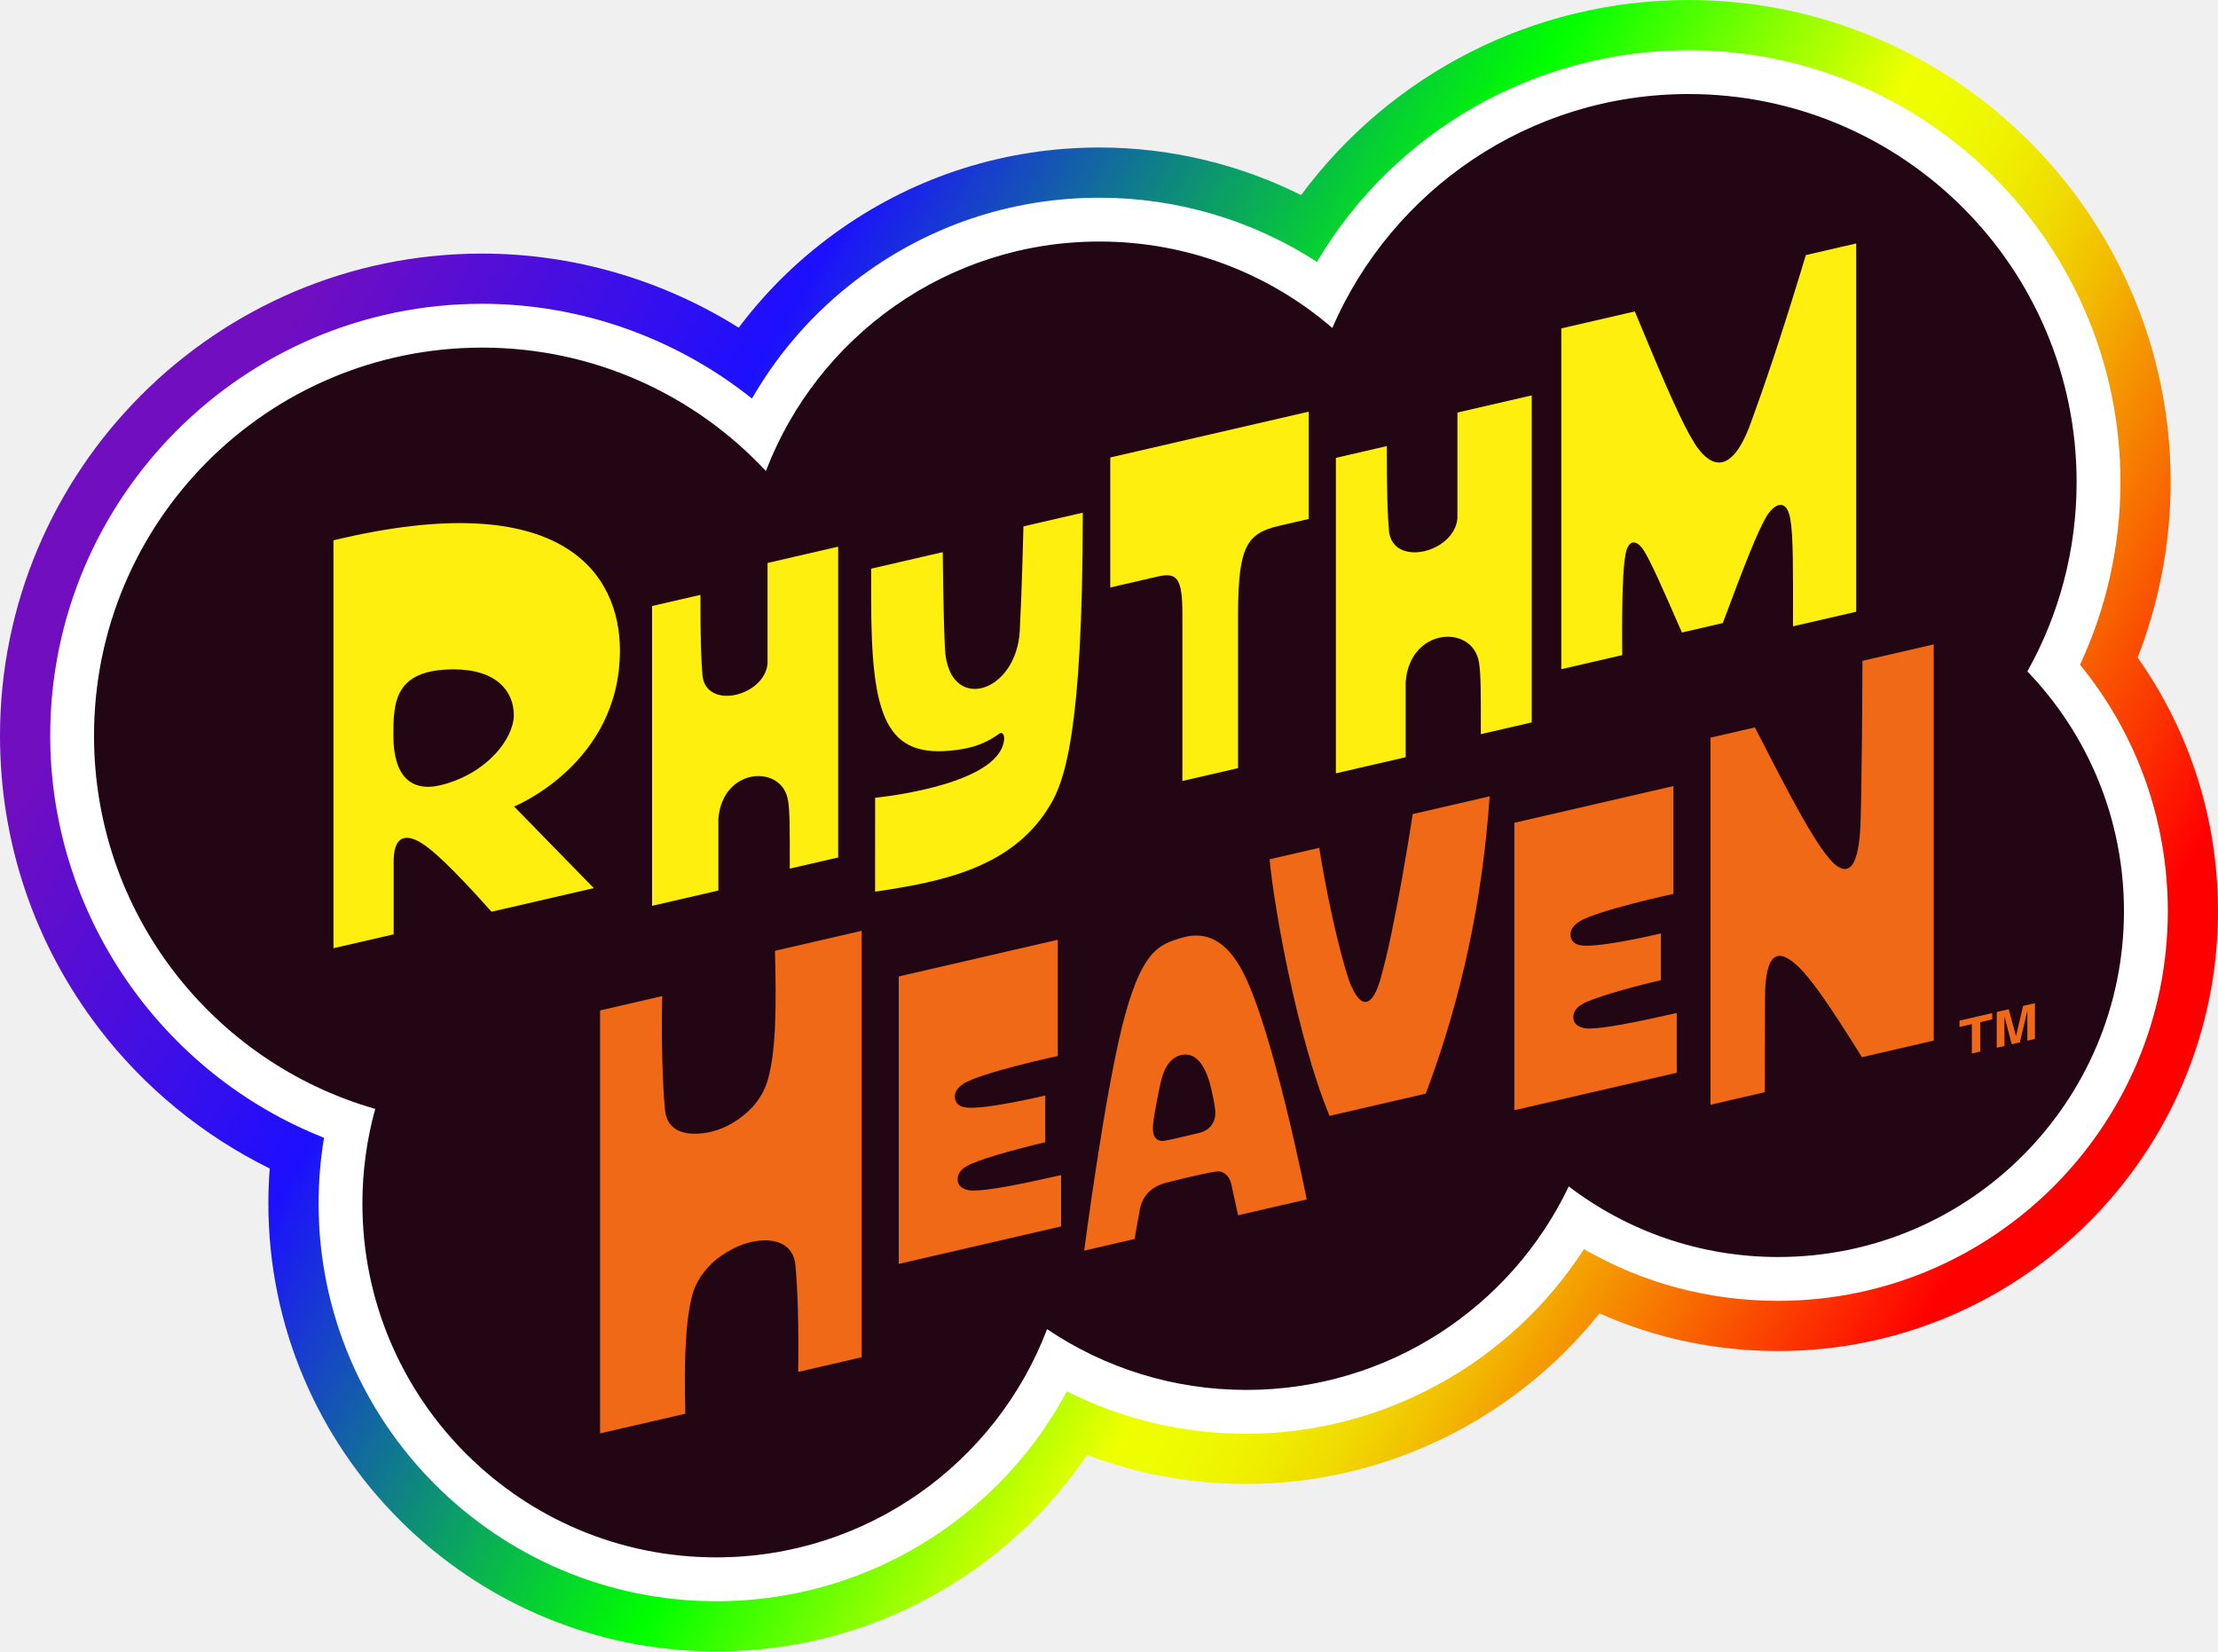
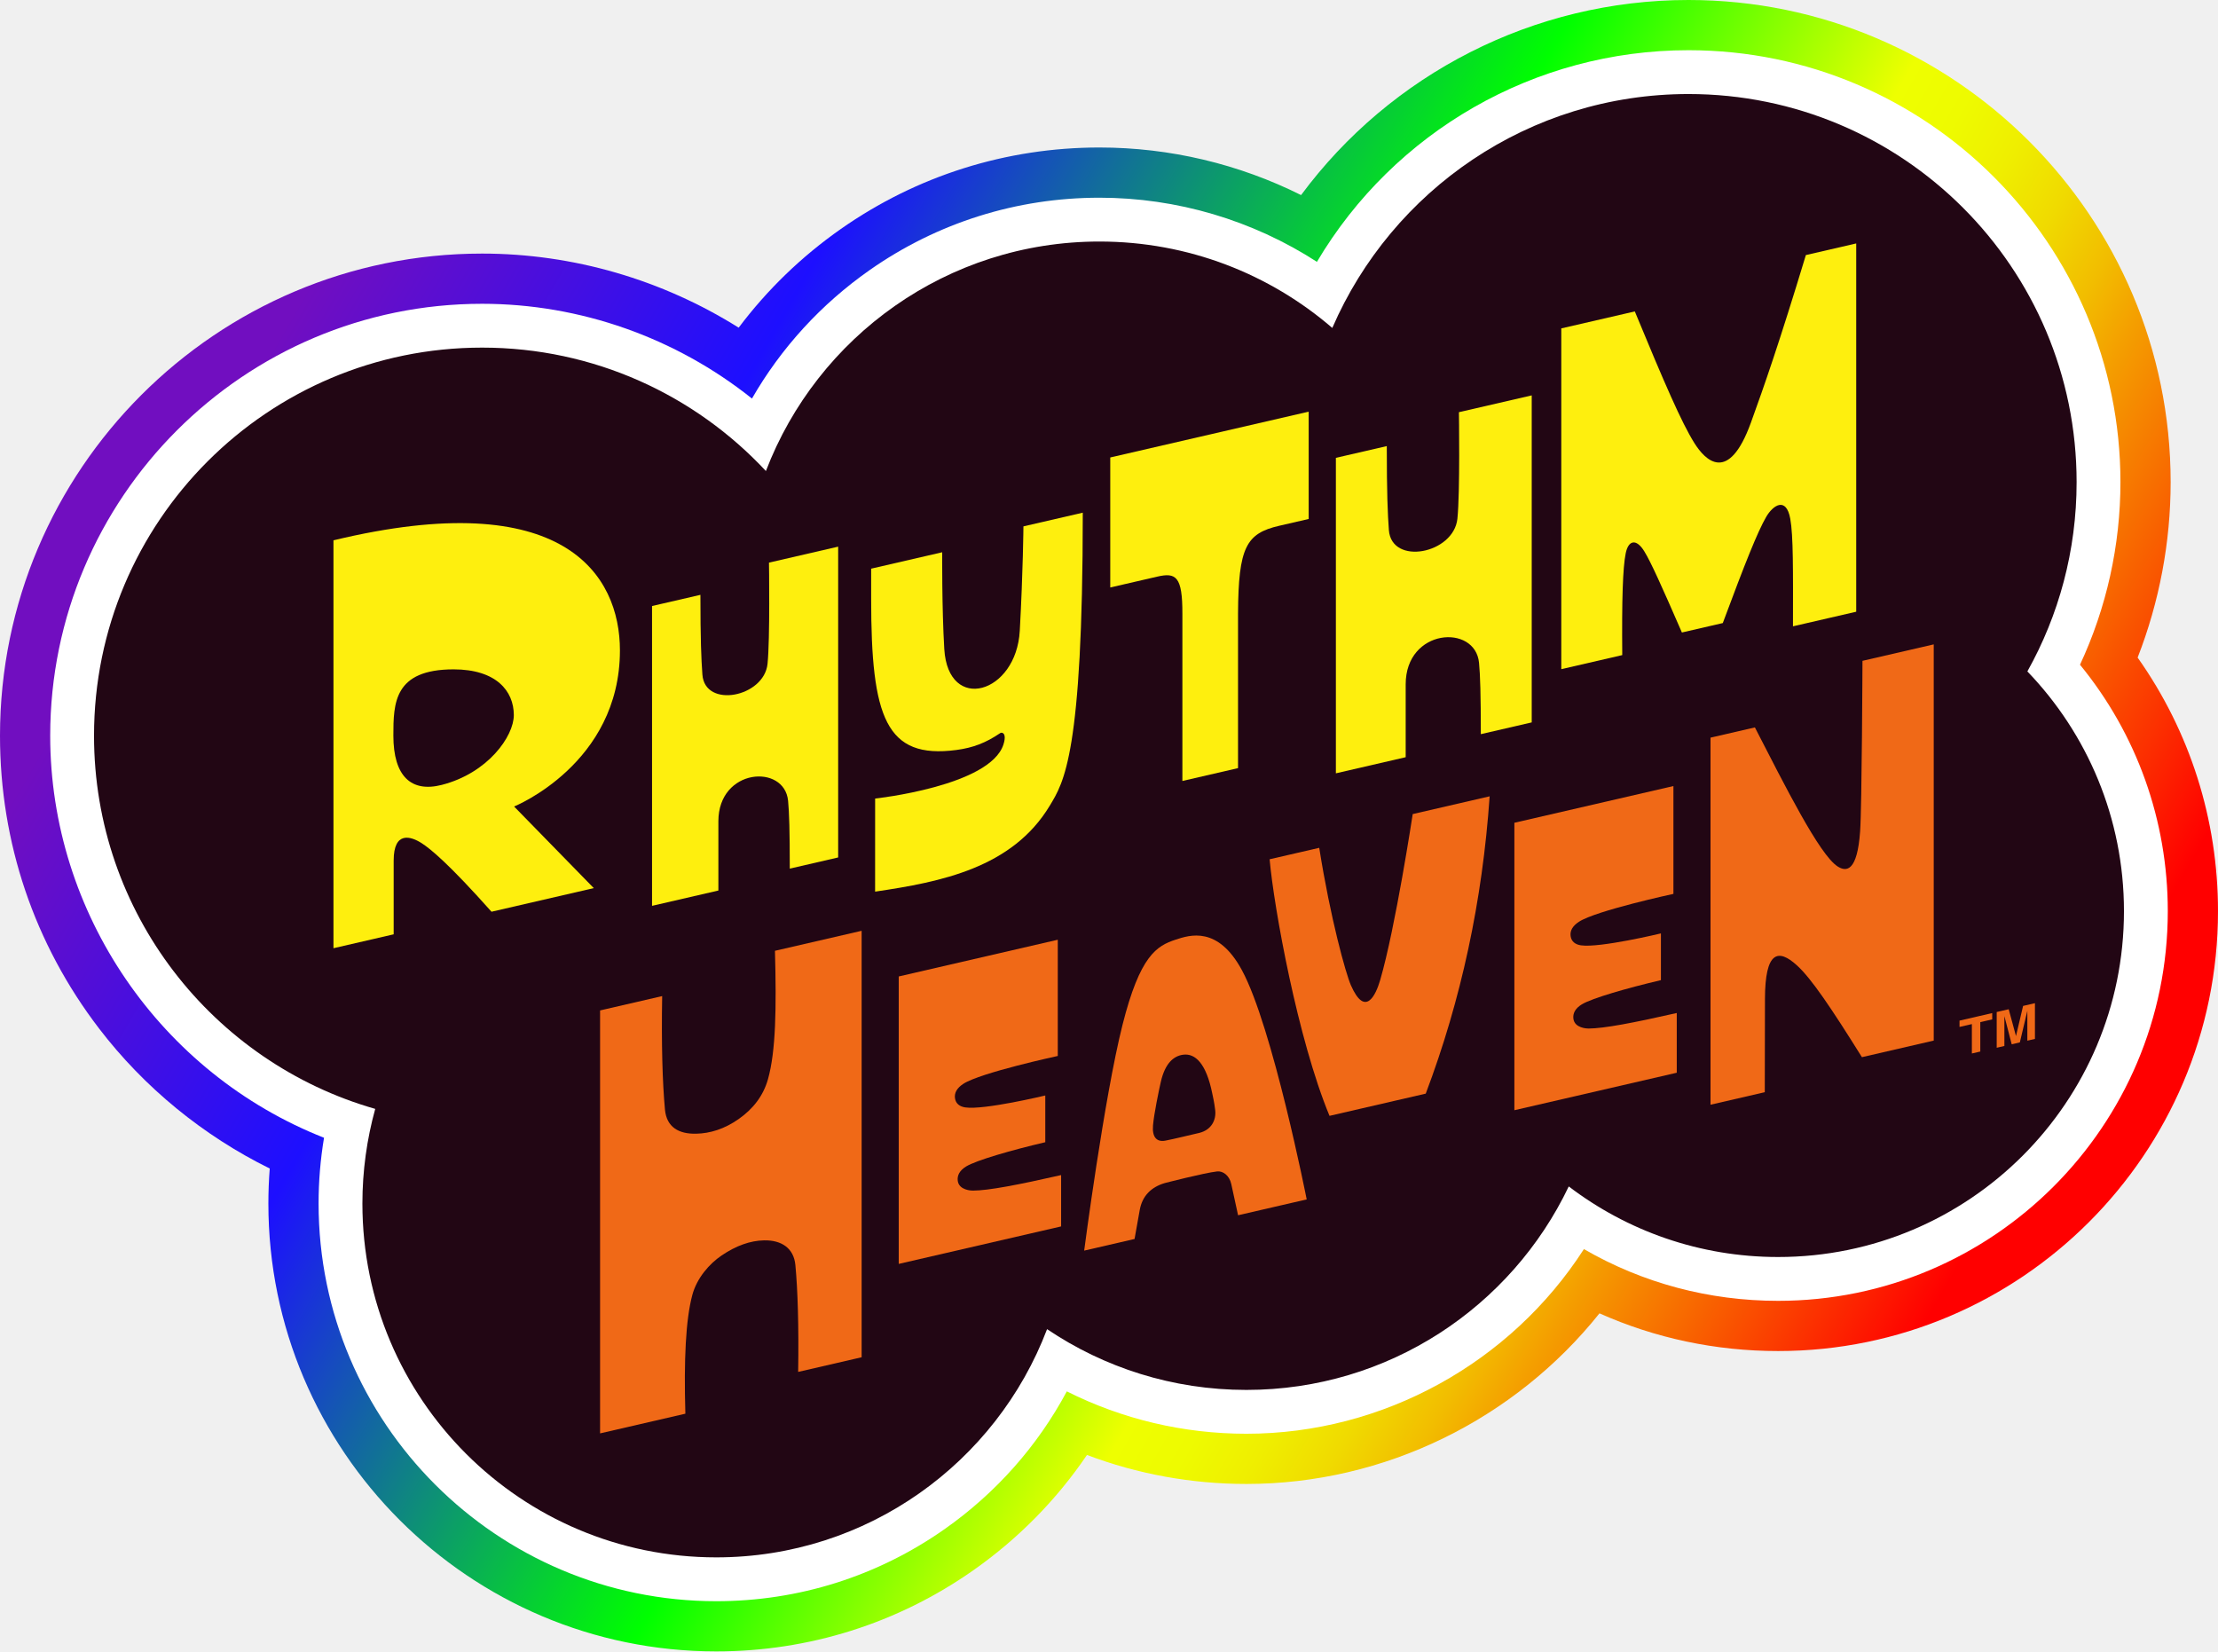
- <svg xmlns="http://www.w3.org/2000/svg" version="1.1" id="Layer_1" x="0px" y="0px" viewBox="0 0 666.667 496.355" xml:space="preserve" width="666.667" height="496.355">
-   <defs id="defs46" />
-   <style type="text/css" id="style2">
+ <svg xmlns="http://www.w3.org/2000/svg" version="1.1" id="Layer_1" x="0px" y="0px" viewBox="0 0 666.667 496.354" xml:space="preserve" width="666.667" height="496.354">
+   <defs id="defs5984" />
+   <style type="text/css" id="style5940">
	.st0{fill:url(#Spectrum_1_);}
	.st1{fill:#FFFFFF;}
	.st2{fill:#220614;}
	.st3{fill:#F06917;}
	.st4{fill:#FEEF0E;}
</style>
-   <g id="Cloud_00000183241834984758457490000002696117968237109669_" transform="scale(1.333334)">
+   <g id="Cloud_00000183241834984758457490000002696117968237109669_" transform="scale(1.333333)">
    <linearGradient id="Spectrum_1_" gradientUnits="userSpaceOnUse" x1="462.85" y1="296.272" x2="46.645" y2="55.976">
-       <stop offset="0.05" style="stop-color:#FF0000" id="stop4" />
-       <stop offset="0.2" style="stop-color:#F49F00" id="stop6" />
-       <stop offset="0.226" style="stop-color:#F2BD00" id="stop8" />
-       <stop offset="0.258" style="stop-color:#F0DA00" id="stop10" />
-       <stop offset="0.289" style="stop-color:#EFEE00" id="stop12" />
-       <stop offset="0.32" style="stop-color:#EEFB00" id="stop14" />
-       <stop offset="0.35" style="stop-color:#EEFF00" id="stop16" />
-       <stop offset="0.5" style="stop-color:#00FF00" id="stop18" />
-       <stop offset="0.75" style="stop-color:#1D0FFF" id="stop20" />
-       <stop offset="0.95" style="stop-color:#710EC0" id="stop22" />
+       <stop offset="0.05" style="stop-color:#FF0000" id="stop5942" />
+       <stop offset="0.2" style="stop-color:#F49F00" id="stop5944" />
+       <stop offset="0.226" style="stop-color:#F2BD00" id="stop5946" />
+       <stop offset="0.258" style="stop-color:#F0DA00" id="stop5948" />
+       <stop offset="0.289" style="stop-color:#EFEE00" id="stop5950" />
+       <stop offset="0.32" style="stop-color:#EEFB00" id="stop5952" />
+       <stop offset="0.35" style="stop-color:#EEFF00" id="stop5954" />
+       <stop offset="0.5" style="stop-color:#00FF00" id="stop5956" />
+       <stop offset="0.75" style="stop-color:#1D0FFF" id="stop5958" />
+       <stop offset="0.95" style="stop-color:#710EC0" id="stop5960" />
    </linearGradient>
    <path id="Spectrum" class="st0" d="m 481.883,148.234 c 4.894,-12.547 7.441,-25.99 7.441,-39.551 C 489.324,48.755 440.569,0 380.642,0 345.717,0 313.516,16.686 293.3,43.975 279.288,36.975 263.735,33.25 247.845,33.25 c -20.991,0 -41.147,6.349 -58.289,18.361 -8.888,6.229 -16.636,13.735 -23.038,22.255 C 149.325,63.077 129.251,57.163 108.683,57.163 48.755,57.163 0,105.918 0,165.846 c 0,24.092 7.724,46.916 22.335,66.007 10.207,13.335 23.493,24.171 38.472,31.558 -0.205,2.623 -0.307,5.258 -0.307,7.896 0,55.669 45.29,100.959 100.958,100.959 20.885,0 40.931,-6.327 57.972,-18.298 10.137,-7.121 18.773,-15.914 25.603,-25.983 11.397,4.307 23.536,6.533 35.935,6.533 31.208,0 60.532,-14.581 79.601,-38.459 12.554,5.598 26.177,8.498 40.267,8.498 54.679,0 99.163,-44.483 99.163,-99.162 0,-20.703 -6.353,-40.535 -18.117,-57.161 z" style="fill:url(#Spectrum_1_)" />
    <path id="White_00000053532133141924872060000017591559169146523808_" class="st1" d="m 468.892,149.846 c 5.98,-12.826 9.115,-26.918 9.115,-41.162 0,-53.688 -43.678,-97.366 -97.365,-97.366 -34.693,0 -66.385,18.377 -83.768,47.707 -14.529,-9.386 -31.551,-14.457 -49.029,-14.457 -18.655,0 -36.565,5.641 -51.793,16.312 -10.96,7.68 -19.968,17.542 -26.538,28.964 -17.159,-13.702 -38.677,-21.363 -60.831,-21.363 -53.688,0 -97.366,43.678 -97.366,97.366 0,40.115 24.959,76.144 61.728,90.631 -0.815,4.887 -1.227,9.848 -1.227,14.83 0,49.429 40.213,89.642 89.641,89.642 18.544,0 36.341,-5.616 51.467,-16.241 11.591,-8.143 20.975,-18.746 27.565,-31.059 12.5,6.275 26.296,9.552 40.478,9.552 30.846,0 59.619,-16.027 76.091,-41.624 13.257,7.66 28.192,11.663 43.777,11.663 48.438,0 87.845,-39.407 87.845,-87.845 -1e-5,-20.427 -6.979,-39.895 -19.79,-55.549 z" />
    <path id="Black_00000088122886637718662610000017639178807345155209_" class="st2" d="m 457.027,151.352 c 7.066,-12.623 11.1,-27.174 11.1,-42.669 0,-48.317 -39.169,-87.486 -87.486,-87.486 -35.965,0 -66.856,21.705 -80.303,52.728 -14.093,-12.138 -32.436,-19.478 -52.494,-19.478 -34.319,0 -63.615,21.483 -75.188,51.733 -15.969,-17.115 -38.72,-27.82 -63.974,-27.82 -48.317,0 -87.486,39.169 -87.486,87.486 0,39.96 26.792,73.661 63.391,84.124 -1.881,6.792 -2.891,13.946 -2.891,21.337 0,44.051 35.71,79.761 79.761,79.761 34.078,0 63.16,-21.375 74.583,-51.446 12.831,8.649 28.289,13.699 44.927,13.699 32.057,0 59.733,-18.744 72.675,-45.869 13.101,9.979 29.454,15.908 47.194,15.908 43.059,0 77.965,-34.906 77.965,-77.965 -10e-6,-20.983 -8.292,-40.028 -21.775,-54.043 z" />
  </g>
-   <g id="Rhythm_Heaven_x2122__00000088820035268166996840000005309173992790592188_" transform="scale(1.333334)">
-     <path id="_x2122__00000084523126737295585340000004809024844952198328_" class="st3" d="m 444.517,237.48 v -6.627 l -2.786,0.643 v -1.424 l 7.369,-1.701 v 1.424 l -2.686,0.62 v 6.627 z m 12.504,-2.887 v -6.729 l -1.692,7.12 -1.832,0.423 -1.651,-6.348 v 6.729 l -1.732,0.4 v -8.055 l 2.706,-0.625 1.631,6.013 0.02,-0.005 1.591,-6.757 2.67,-0.617 v 8.055 z" />
-     <path d="m 419.854,148.967 c 0,0 -0.125,32.698 -0.532,38.45 -0.636,8.985 -3.05,9.226 -5.104,7.878 -4.099,-2.689 -11.759,-18.003 -18.616,-31.32 l -10.005,2.31 v 82.747 l 12.234,-2.825 0.041,-20.996 c 0.021,-10.777 2.963,-11.478 7.24,-7.563 3.245,2.97 7.66,9.522 14.617,20.662 l 16.189,-3.739 v -89.313 z" style="fill:#f06917;fill-opacity:1;fill-rule:nonzero;stroke:none;stroke-width:1" id="path36" />
-     <path d="m 358.103,231.857 c -0.371,0.002 -3.119,-0.092 -3.413,-2.188 -0.17,-1.214 0.412,-2.354 1.879,-3.251 2.293,-1.403 10.23,-3.684 17.848,-5.471 v -10.534 c 0,0 -13.793,3.319 -18.036,2.688 -1.289,-0.191 -2.147,-0.873 -2.317,-2.063 -0.175,-1.217 0.438,-2.314 1.879,-3.251 3.879,-2.528 21.293,-6.284 21.293,-6.284 v -24.308 l -35.855,8.278 v 64.797 l 36.607,-8.451 v -13.463 c -9.771,2.22 -16.374,3.482 -19.885,3.501" style="fill:#f06917;fill-opacity:1;fill-rule:nonzero;stroke:none;stroke-width:1" id="path40" />
-     <path id="V_00000085929962132880534560000014672246115285576350_" class="st3" d="m 318.466,183.512 c 0,0 -3.884,25.59 -7.333,37.416 -0.985,3.379 -3.367,8.549 -6.607,1.157 -1.16,-2.648 -4.605,-15.019 -7.133,-30.967 l -11.186,2.582 c 0.979,10.966 6.349,40.584 13.503,57.839 l 21.694,-5.008 c 7.985,-21.132 12.776,-43.452 14.404,-67.023 z" />
-     <path id="A_00000133530497519337124040000002342243645749724802_" class="st3" d="m 279.96,218.691 c -5.429,-10.002 -11.742,-7.93 -14.977,-6.859 -4.239,1.402 -8.001,3.579 -11.937,19.194 -4.138,16.414 -8.643,50.892 -8.643,50.892 l 11.359,-2.622 1.167,-6.537 c 0.564,-3.157 2.573,-5.163 5.636,-6.065 0,0 8.801,-2.284 11.805,-2.626 1.269,-0.144 2.761,0.858 3.194,2.845 l 1.534,7.034 15.469,-3.571 c 0,10e-6 -7.695,-38.949 -14.608,-51.684 z m -9.561,36.683 c -1.728,0.376 -5.659,1.372 -7.668,1.748 -1.922,0.376 -3.045,-0.708 -2.808,-3.452 0.216,-2.567 1.344,-8.009 1.771,-9.847 0.946,-4.064 2.804,-5.758 4.989,-6.063 2.801,-0.391 5.248,2.058 6.588,8.696 0.13,0.642 0.456,1.974 0.669,3.784 0.259,2.198 -0.821,4.448 -3.542,5.133 z" />
-     <path d="m 219.32,268.393 c -0.371,0.002 -3.12,-0.092 -3.413,-2.188 -0.17,-1.215 0.413,-2.355 1.878,-3.251 2.294,-1.404 10.231,-3.685 17.849,-5.471 V 246.948 c 0,0 -13.794,3.319 -18.036,2.688 -1.289,-0.191 -2.147,-0.872 -2.318,-2.063 -0.174,-1.216 0.439,-2.313 1.879,-3.251 3.88,-2.527 21.294,-6.283 21.294,-6.283 v -26.201 l -35.855,8.278 v 64.798 l 36.606,-8.452 v -11.571 c -9.77,2.22 -16.374,3.482 -19.884,3.502" style="fill:#f06917;fill-opacity:1;fill-rule:nonzero;stroke:none;stroke-width:1" id="path52" />
-     <path id="H" class="st3" d="m 174.698,214.333 c 0.344,12.911 0.206,22.575 -1.566,28.916 -1.076,3.852 -3.445,6.784 -6.607,9.003 -3.221,2.261 -6.451,3.251 -9.613,3.314 -3.857,0.076 -6.644,-1.425 -7.014,-5.471 -0.564,-6.158 -0.814,-14.767 -0.626,-25.552 l -13.997,3.232 v 95.345 l 19.227,-4.439 c -0.344,-12.16 0.07,-21.181 1.566,-26.759 1.019,-3.802 3.808,-7.019 6.607,-8.909 3.271,-2.209 6.444,-3.356 9.613,-3.407 3.852,-0.062 6.651,1.723 7.014,5.564 0.532,5.627 0.783,13.745 0.626,24.092 l 14.31,-3.304 v -96.136 z" />
-     <path id="M_00000100340778104210018230000008393450839633984436_" class="st4" d="M 418.443,137.897 V 54.878 l -11.349,2.62 c -6.019,19.876 -9.426,29.594 -12.394,37.787 -5.058,13.94 -10.304,8.464 -12.749,4.577 -2.842,-4.556 -6.709,-13.419 -13.418,-29.659 l -16.574,3.826 v 76.819 l 13.743,-3.173 c -0.104,-12.435 0.114,-19.682 0.782,-22.964 0.606,-2.947 2.383,-3.365 4.18,-0.439 1.484,2.403 3.825,7.608 8.485,18.308 l 9.217,-2.128 c 5.079,-13.648 7.817,-20.528 9.76,-23.892 1.567,-2.738 4.556,-4.661 5.455,0.397 0.69,3.825 0.627,11.522 0.606,24.229 z" />
-     <path id="H_00000145763939918446220190000001430981262183303569_" class="st4" d="m 328.542,92.996 v 23.921 c -0.793,7.717 -14.451,10.984 -15.419,2.879 -0.328,-3.609 -0.501,-8.594 -0.501,-19.236 l -11.475,2.649 v 71.116 l 15.735,-3.633 v -17.023 c 0.957,-12.311 15.224,-12.994 16.536,-4.259 0.442,2.754 0.401,7.104 0.401,16.085 l 11.475,-2.649 V 89.129 Z" />
-     <path id="T_00000120521799395022029790000010046024180823586488_" class="st4" d="m 250.284,103.124 v 29.308 l 10.588,-2.444 c 4.22,-0.974 5.701,-0.079 5.671,8.398 v 37.664 l 12.544,-2.896 v -34.854 c 0.087,-14.962 1.843,-18.059 9.284,-19.777 l 6.644,-1.534 V 92.797 Z" />
-     <path id="Y_00000016773161810460983000000017670374392130270609_" class="st4" d="m 244.09,115.568 -13.379,3.089 c 0,0 -0.304,13.483 -0.824,23.53 -0.775,14.253 -16.015,18.687 -16.86,4.187 -0.386,-7.392 -0.508,-21.909 -0.508,-21.909 l -16.134,3.725 v 6.857 c 0,26.701 3.31,36.119 19.197,34.02 3.761,-0.497 6.615,-1.461 9.786,-3.747 0.206,-0.131 0.408,-0.111 0.572,0 0.34,0.245 0.705,0.932 0.143,2.675 -3.024,9.389 -28.803,11.838 -28.803,11.838 l -0.007,21.165 c 14.805,-2.179 30.966,-5.303 39.375,-19.38 3.176,-5.237 7.444,-15.831 7.442,-66.05 z" />
-     <path id="H_00000063612071077053300350000005459407038994333871_" class="st4" d="m 173.025,126.904 v 22.734 c -0.753,7.334 -13.734,10.439 -14.654,2.736 -0.312,-3.43 -0.476,-8.167 -0.476,-18.281 l -10.906,2.518 v 67.587 l 14.954,-3.452 v -16.178 c 0.909,-11.7 14.469,-12.35 15.716,-4.048 0.42,2.617 0.381,6.752 0.381,15.287 l 10.906,-2.518 v -70.061 z" />
-     <path id="R_00000054233167956677277050000015837465222506455691_" class="st4" d="m 139.75,146.612 c 0,-16.907 -12.457,-37.356 -64.578,-24.812 v 91.951 l 13.573,-3.134 v -16.43 c 0,-8.02 5.22,-4.799 6.372,-4.075 1.948,1.225 6.017,4.551 15.683,15.413 l 23.058,-5.323 -17.968,-18.397 c 1e-5,-1e-5 23.859,-9.607 23.859,-35.194 z m -40.186,30.328 c -6.848,1.746 -10.887,-1.922 -10.887,-11.127 0,-7.342 0.138,-14.922 13.581,-14.922 9.57,0 13.563,4.846 13.572,10.312 0.009,5.1 -5.825,13.075 -16.266,15.737 z" />
+   <g id="Rhythm_Heaven_x2122__2_" transform="scale(1.333333)">
+     <path id="_x2122__2_" class="st3" d="m 444.517,237.48 v -6.627 l -2.786,0.643 v -1.424 l 7.369,-1.701 v 1.424 l -2.686,0.62 v 6.627 z m 12.504,-2.887 v -6.729 l -1.692,7.12 -1.832,0.423 -1.651,-6.348 v 6.729 l -1.732,0.4 v -8.055 l 2.706,-0.625 1.631,6.013 0.02,-0.005 1.591,-6.757 2.67,-0.617 v 8.055 z" />
+     <path id="N_2_" class="st3" d="m 419.855,148.967 c 0,0 -0.125,32.699 -0.532,38.45 -0.636,8.984 -3.05,9.225 -5.104,7.878 -4.099,-2.689 -11.758,-18.003 -18.616,-31.32 l -10.005,2.31 v 82.747 l 12.234,-2.824 0.041,-20.996 c 0.021,-10.778 2.964,-11.479 7.24,-7.564 3.245,2.971 7.66,9.522 14.617,20.662 l 16.189,-3.738 v -89.314 z" />
+     <path id="E_4_" class="st3" d="m 358.104,231.857 c -0.371,0.002 -3.119,-0.091 -3.413,-2.188 -0.17,-1.214 0.413,-2.354 1.879,-3.251 2.293,-1.403 10.231,-3.684 17.849,-5.471 v -10.535 c 0,0 -13.795,3.319 -18.037,2.688 -1.288,-0.192 -2.147,-0.873 -2.317,-2.063 -0.174,-1.217 0.439,-2.313 1.879,-3.251 3.88,-2.527 21.293,-6.283 21.293,-6.283 l 6e-5,-24.308 -35.854,8.278 -9e-5,64.797 36.606,-8.451 v -13.463 c -9.77,2.22 -16.374,3.482 -19.884,3.501 z" />
+     <path id="V_2_" class="st3" d="m 318.466,183.512 c 0,0 -3.884,25.59 -7.333,37.416 -0.985,3.379 -3.367,8.549 -6.607,1.157 -1.16,-2.648 -4.605,-15.019 -7.133,-30.967 l -11.186,2.582 c 0.979,10.966 6.349,40.584 13.503,57.839 l 21.694,-5.008 c 7.985,-21.132 12.776,-43.452 14.404,-67.023 z" />
+     <path id="A_2_" class="st3" d="m 279.96,218.691 c -5.429,-10.002 -11.742,-7.93 -14.977,-6.859 -4.239,1.402 -8.001,3.579 -11.937,19.194 -4.138,16.414 -8.643,50.892 -8.643,50.892 l 11.359,-2.622 1.167,-6.537 c 0.564,-3.157 2.573,-5.163 5.636,-6.065 0,0 8.801,-2.284 11.805,-2.626 1.269,-0.144 2.761,0.858 3.194,2.845 l 1.534,7.034 15.469,-3.571 c 1e-5,10e-6 -7.695,-38.949 -14.608,-51.684 z m -9.561,36.683 c -1.728,0.376 -5.659,1.372 -7.668,1.748 -1.922,0.376 -3.045,-0.708 -2.808,-3.452 0.216,-2.567 1.344,-8.009 1.771,-9.847 0.946,-4.064 2.804,-5.758 4.989,-6.063 2.801,-0.391 5.248,2.058 6.588,8.696 0.13,0.642 0.456,1.974 0.67,3.784 0.259,2.198 -0.821,4.448 -3.542,5.133 z" />
+     <path id="E_3_" class="st3" d="m 219.32,268.393 c -0.371,0.002 -3.119,-0.091 -3.413,-2.188 -0.17,-1.214 0.413,-2.354 1.879,-3.251 2.293,-1.403 10.231,-3.684 17.849,-5.471 v -10.535 c 0,0 -13.795,3.319 -18.037,2.688 -1.288,-0.192 -2.147,-0.873 -2.317,-2.063 -0.174,-1.217 0.439,-2.313 1.879,-3.251 3.88,-2.527 21.294,-6.283 21.294,-6.283 l 6e-5,-26.2 -35.854,8.278 -8e-5,64.797 36.606,-8.451 v -11.571 c -9.77,2.22 -16.374,3.482 -19.884,3.501 z" />
+     <path id="H_6_" class="st3" d="m 174.698,214.333 c 0.344,12.911 0.206,22.575 -1.566,28.916 -1.076,3.852 -3.445,6.784 -6.607,9.003 -3.221,2.261 -6.451,3.251 -9.613,3.314 -3.857,0.076 -6.644,-1.425 -7.014,-5.471 -0.564,-6.158 -0.814,-14.767 -0.626,-25.552 l -13.997,3.232 v 95.345 l 19.227,-4.439 c -0.344,-12.16 0.07,-21.181 1.566,-26.759 1.019,-3.802 3.808,-7.019 6.607,-8.909 3.271,-2.209 6.444,-3.356 9.613,-3.407 3.852,-0.062 6.651,1.723 7.014,5.564 0.532,5.627 0.783,13.745 0.626,24.092 l 14.31,-3.304 v -96.136 z" />
+     <path id="M_2_" class="st4" d="M 418.443,137.897 V 54.878 l -11.349,2.62 c -6.019,19.876 -9.424,29.595 -12.394,37.787 -5.054,13.941 -10.311,8.469 -12.749,4.577 -2.851,-4.551 -6.709,-13.419 -13.418,-29.659 l -16.574,3.826 v 76.819 l 13.743,-3.173 c -0.105,-12.435 0.111,-19.683 0.782,-22.964 0.603,-2.947 2.379,-3.363 4.18,-0.439 1.481,2.405 3.825,7.608 8.485,18.308 l 9.217,-2.128 c 5.079,-13.648 7.823,-20.524 9.76,-23.892 1.573,-2.735 4.55,-4.66 5.455,0.397 0.685,3.826 0.627,11.522 0.606,24.229 z" />
+     <path id="H_5_" class="st4" d="m 328.884,92.917 c 0,0 0.273,18.031 -0.342,24 -0.815,7.922 -14.857,10.657 -15.452,2.56 -0.265,-3.614 -0.469,-8.275 -0.469,-18.917 l -11.475,2.649 v 71.116 l 15.735,-3.633 v -16.423 c 0,-12.631 15.691,-13.688 16.536,-4.858 0.266,2.776 0.401,7.104 0.401,16.085 l 11.475,-2.649 V 89.129 Z" />
+     <path id="T_2_" class="st4" d="m 250.284,103.124 v 29.308 l 10.588,-2.444 c 4.22,-0.974 5.701,-0.079 5.671,8.398 v 37.664 l 12.544,-2.896 v -34.854 c 0.087,-14.962 1.843,-18.059 9.284,-19.777 l 6.644,-1.534 V 92.797 Z" />
+     <path id="Y_2_" class="st4" d="m 244.09,115.568 -13.379,3.089 c 0,0 -0.084,10.123 -0.824,23.53 -0.787,14.252 -16.14,18.622 -17.017,4.124 -0.56,-9.261 -0.471,-21.818 -0.471,-21.818 l -16.015,3.697 v 6.857 c 0,26.701 3.31,36.119 19.197,34.02 3.761,-0.497 6.644,-1.605 9.88,-3.797 0.202,-0.137 0.458,-0.14 0.698,0.046 0.23,0.178 0.603,0.778 0.042,2.521 -3.024,9.389 -28.922,12.179 -28.922,12.179 l -0.007,20.981 c 14.805,-2.179 30.919,-5.331 39.375,-19.38 3.159,-5.248 7.442,-11.584 7.442,-66.05 z" />
+     <path id="H_4_" class="st4" d="m 173.35,126.829 c 0,0 0.259,17.136 -0.325,22.809 -0.775,7.529 -14.12,10.128 -14.685,2.433 -0.252,-3.435 -0.445,-7.864 -0.445,-17.978 l -10.906,2.518 v 67.587 l 14.954,-3.452 v -15.608 c 0,-12.005 14.913,-13.009 15.716,-4.617 0.253,2.639 0.381,6.752 0.381,15.287 l 10.906,-2.518 V 123.228 Z" />
+     <path id="R_2_" class="st4" d="m 139.75,146.612 c 0,-16.907 -12.457,-37.356 -64.578,-24.812 v 91.951 l 13.573,-3.134 v -16.613 c 0,-6.752 3.89,-5.508 6.372,-3.892 1.928,1.256 6.017,4.551 15.683,15.413 l 23.058,-5.323 -17.968,-18.397 c 0,-1e-5 23.859,-9.607 23.859,-35.194 z m -40.186,30.328 c -6.848,1.746 -10.887,-1.922 -10.887,-11.127 0,-7.342 0.138,-14.922 13.581,-14.922 9.57,0 13.572,4.846 13.572,10.312 0,4.761 -5.825,13.075 -16.266,15.737 z" />
  </g>
</svg>
